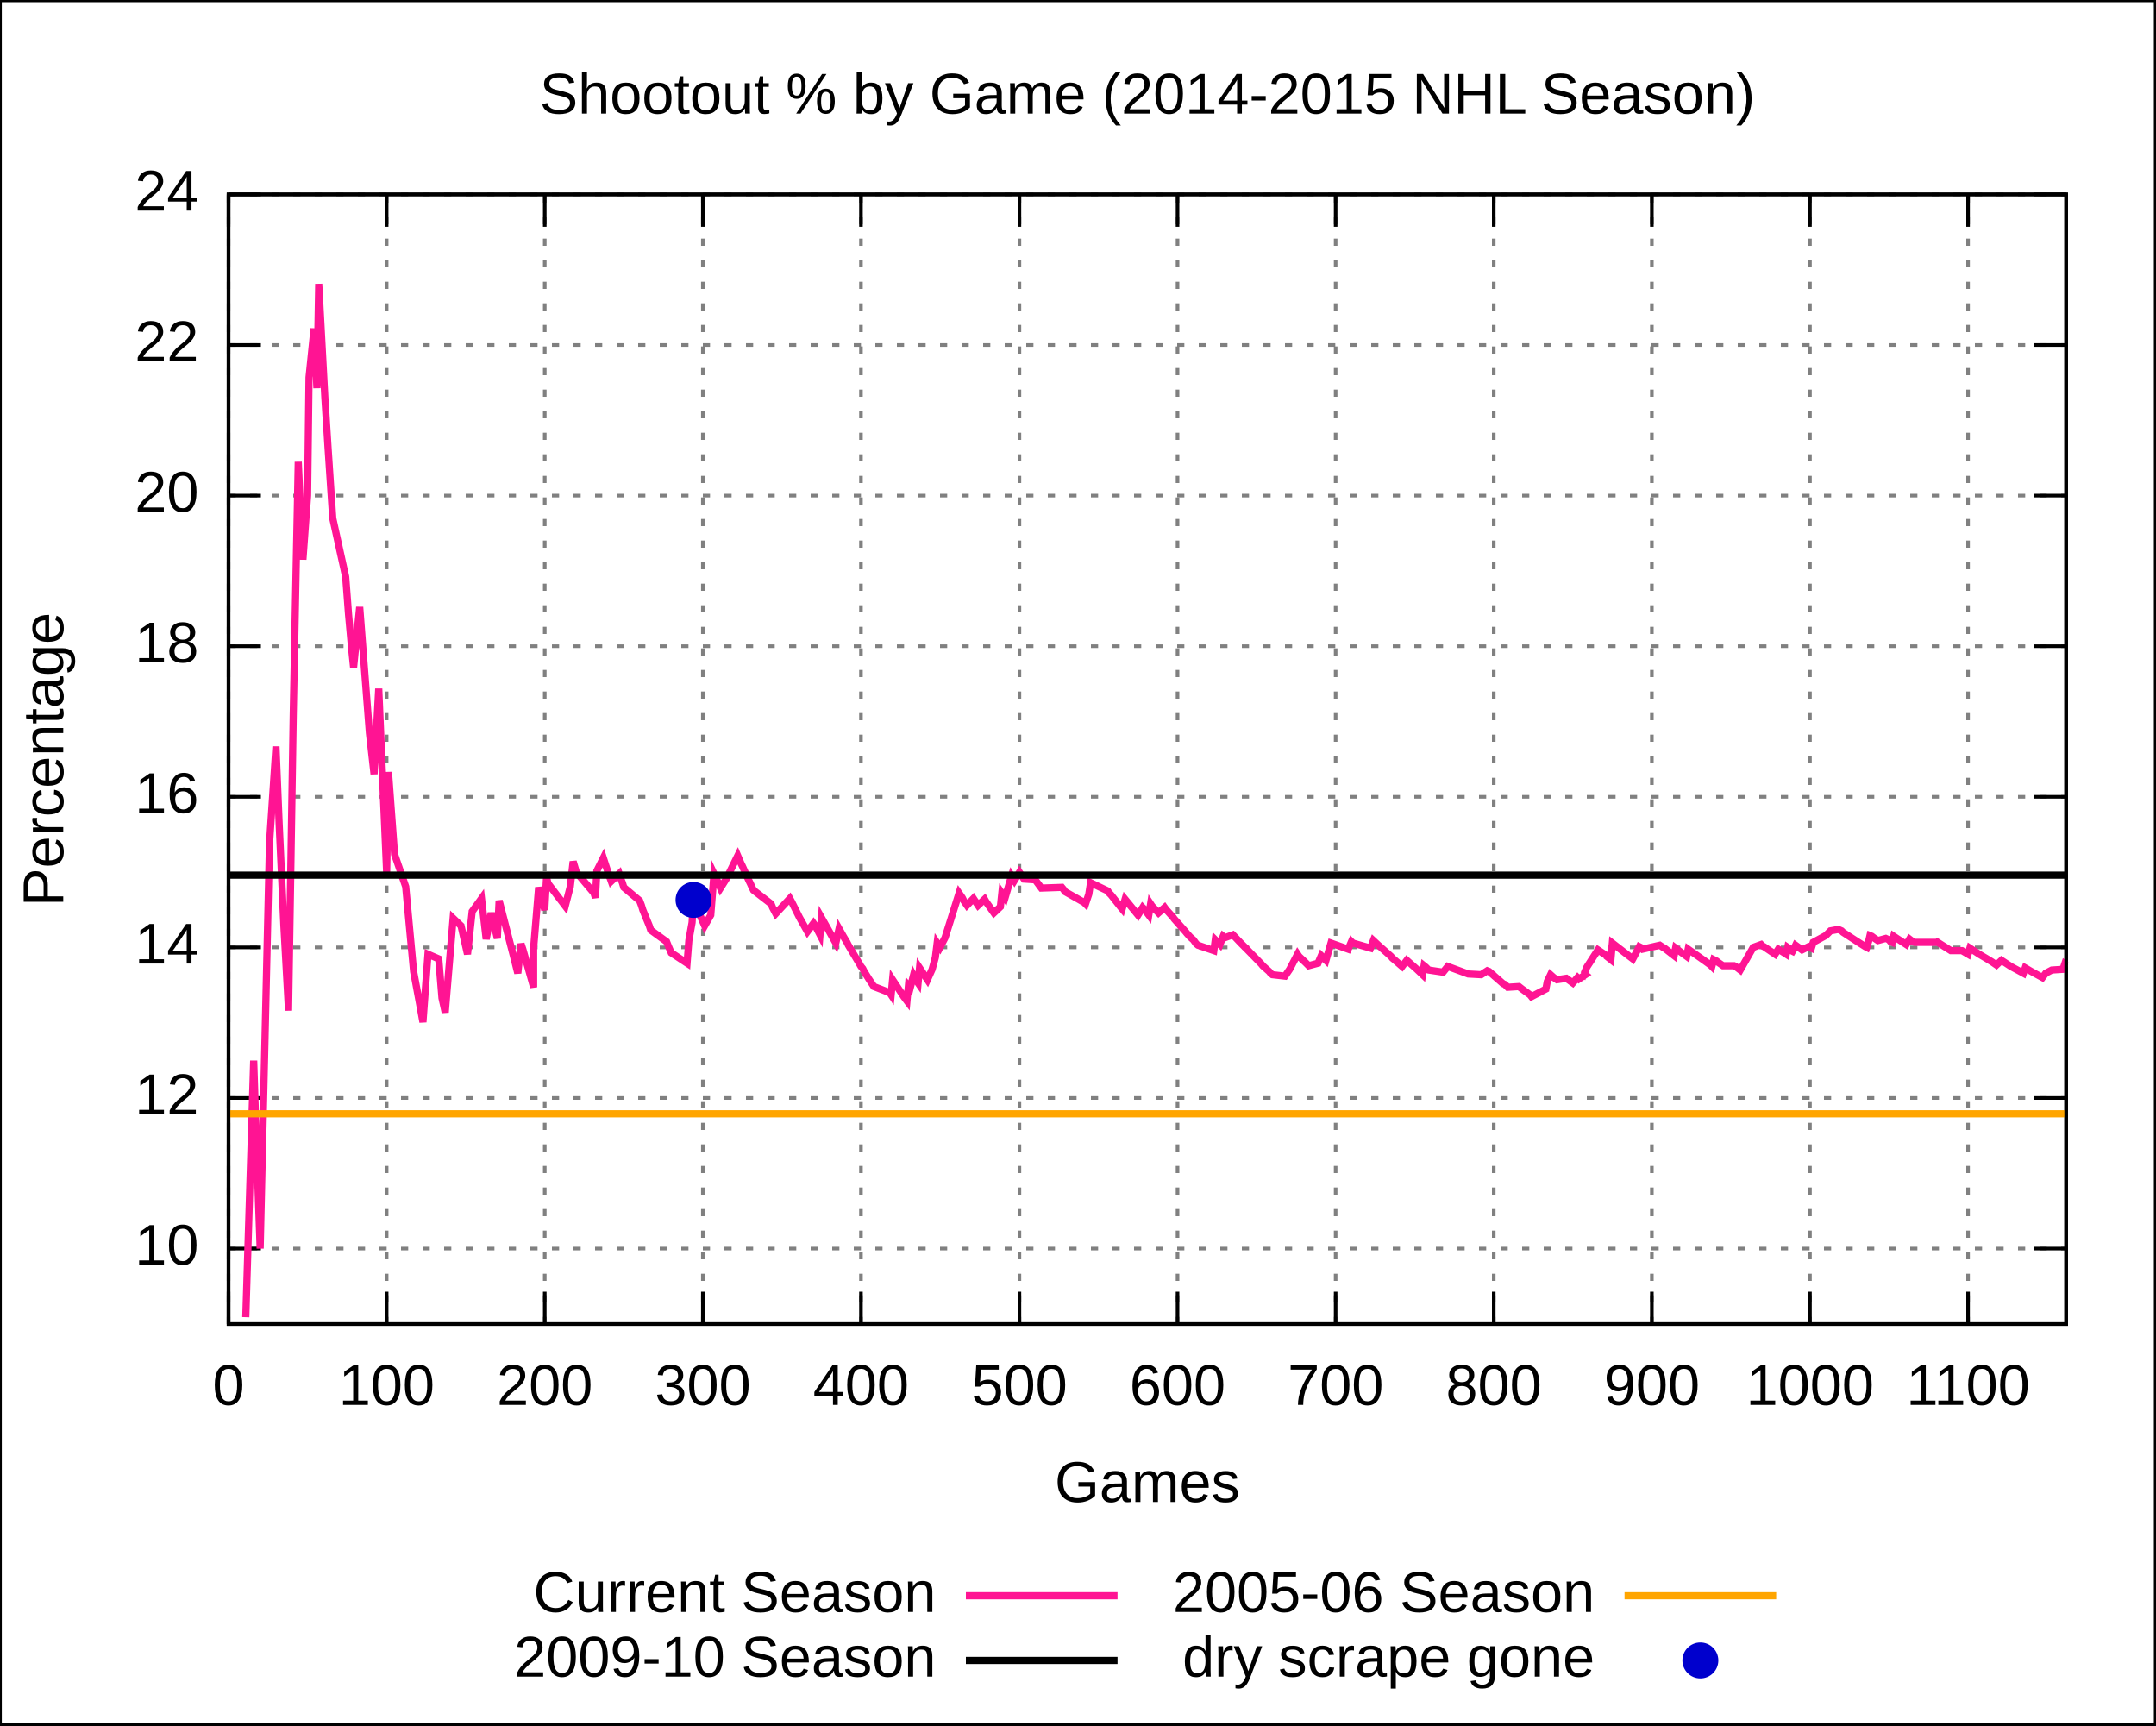
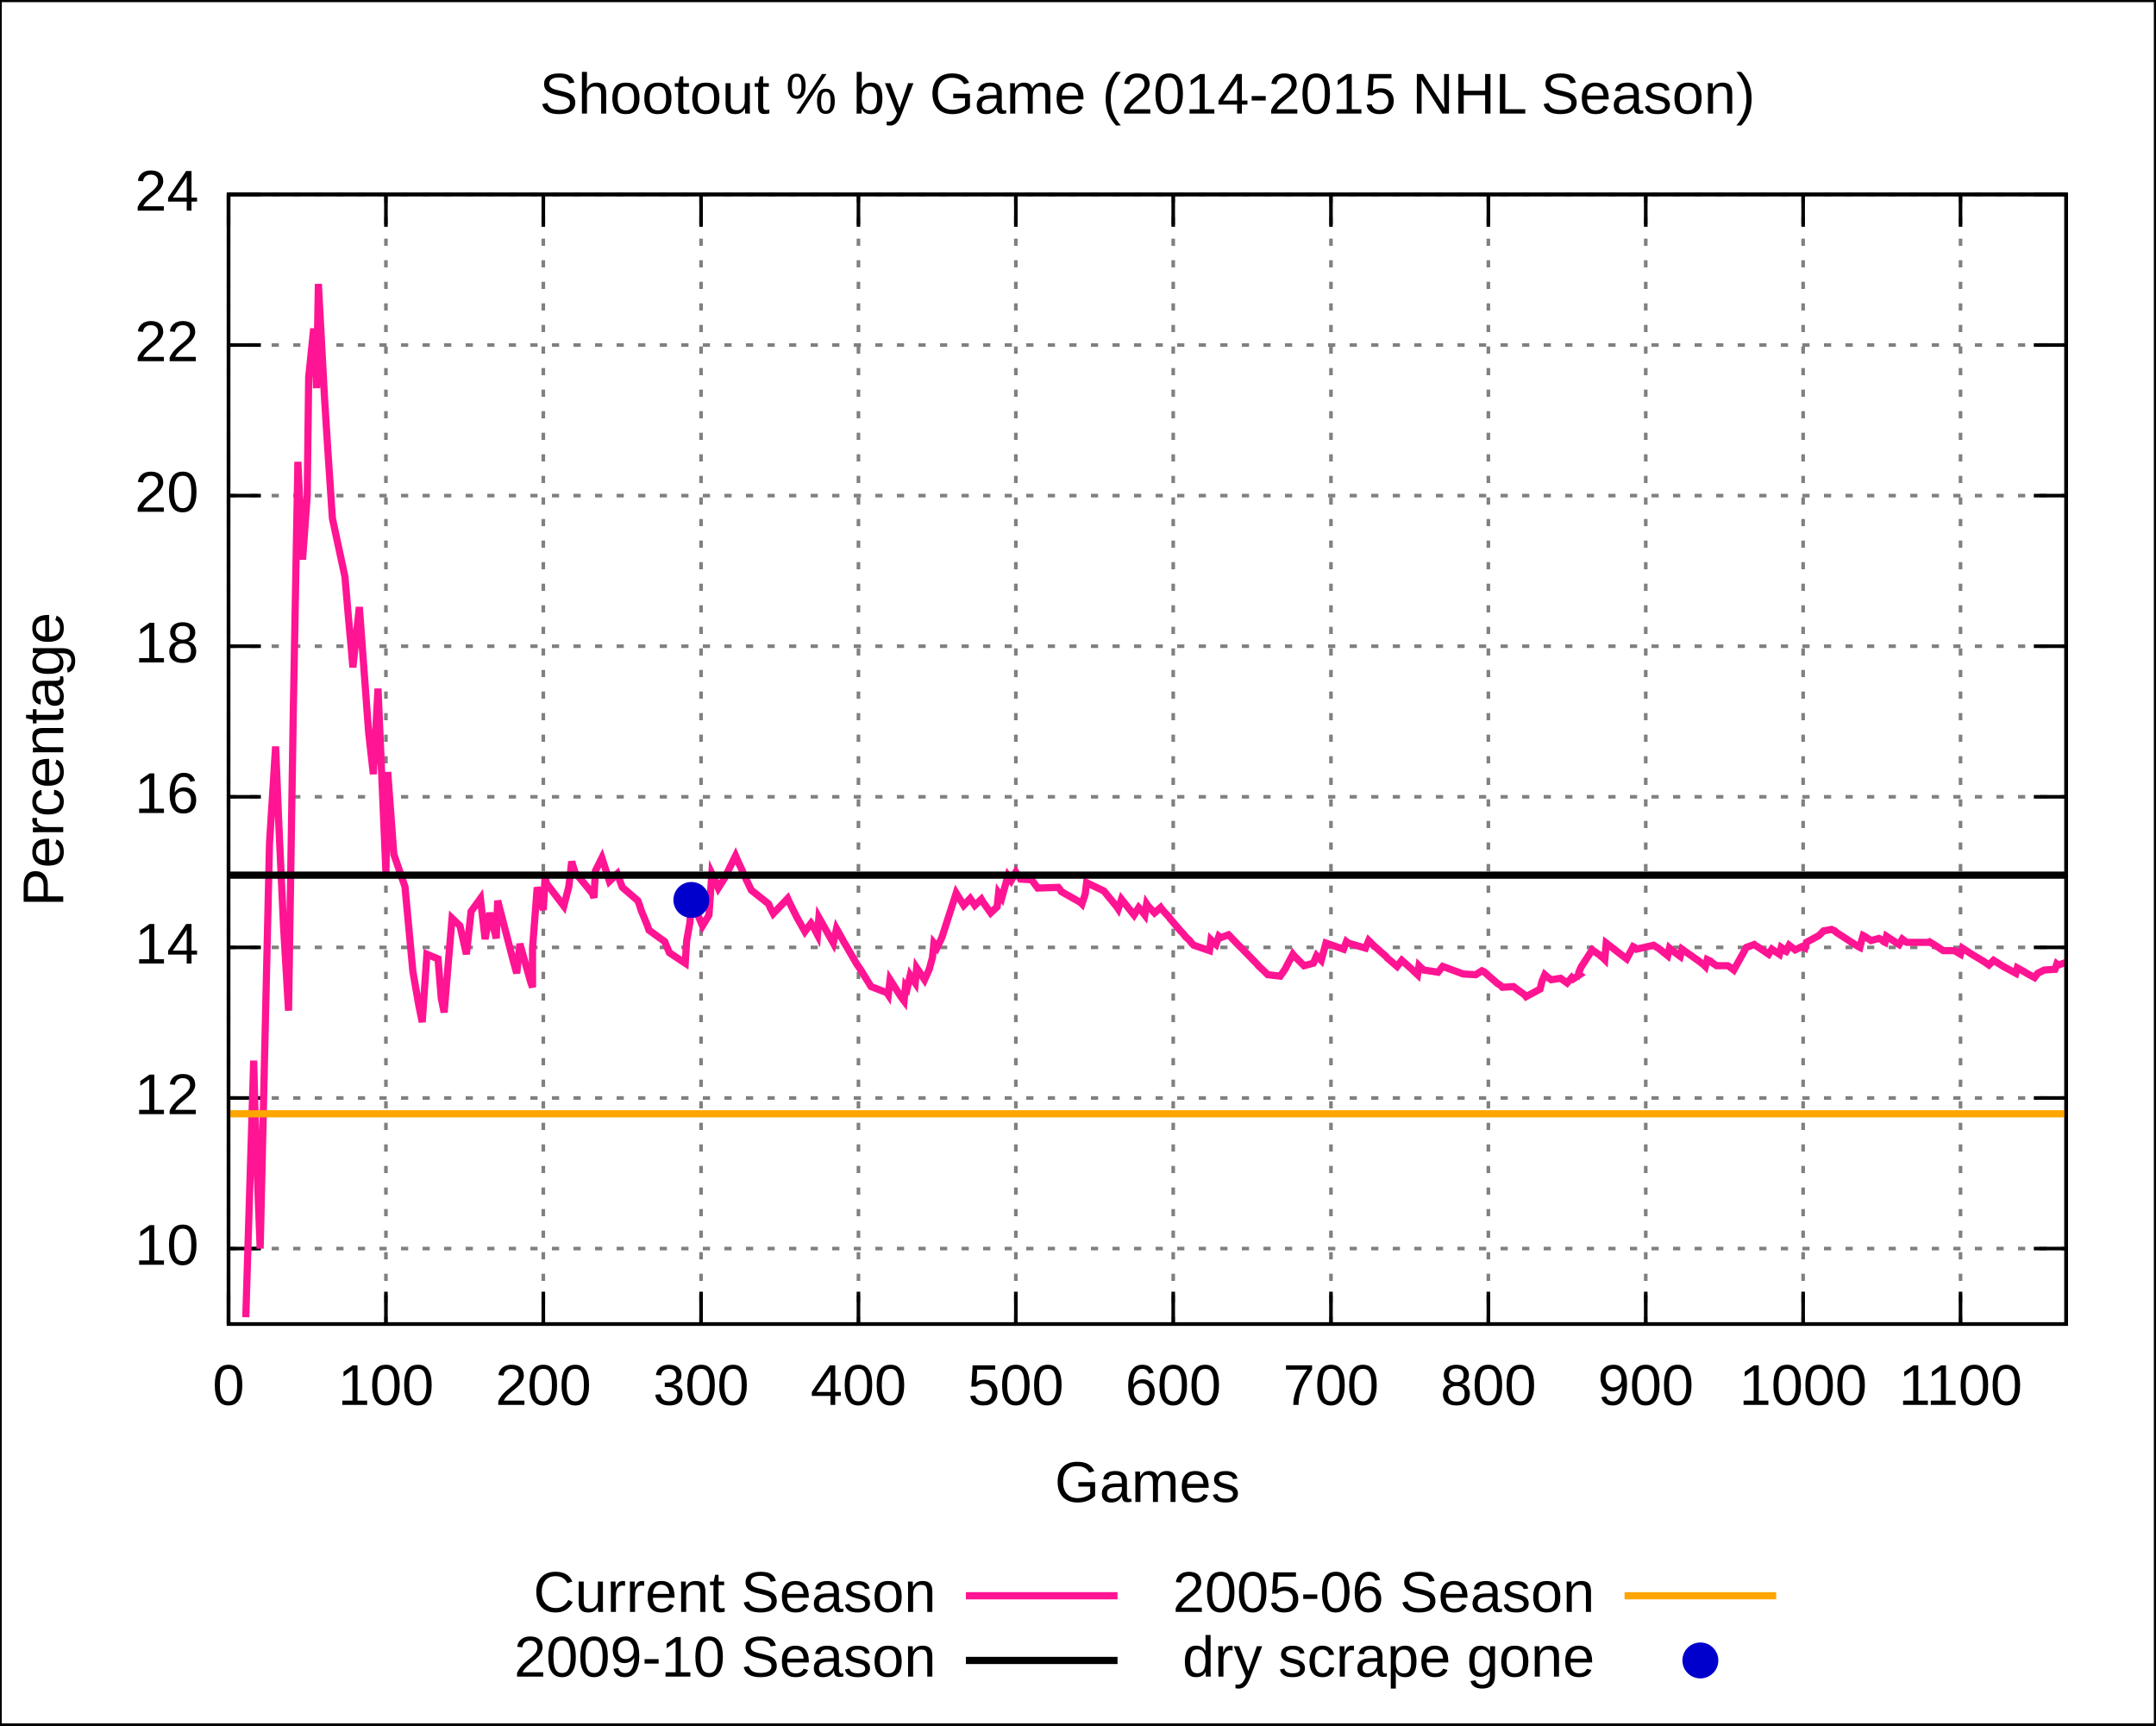
<svg xmlns="http://www.w3.org/2000/svg" xmlns:xlink="http://www.w3.org/1999/xlink" width="600" height="480" viewBox="0 0 600 480">
  <g id="gnuplot_canvas">
    <rect x="0" y="0" width="600" height="480" fill="none" />
    <defs>
      <circle id="gpDot" r="0.5" stroke-width="0.5" />
      <path id="gpPt0" stroke-width="0.222" stroke="currentColor" d="M-1,0 h2 M0,-1 v2" />
      <path id="gpPt1" stroke-width="0.222" stroke="currentColor" d="M-1,-1 L1,1 M1,-1 L-1,1" />
      <path id="gpPt2" stroke-width="0.222" stroke="currentColor" d="M-1,0 L1,0 M0,-1 L0,1 M-1,-1 L1,1 M-1,1 L1,-1" />
      <rect id="gpPt3" stroke-width="0.222" stroke="currentColor" x="-1" y="-1" width="2" height="2" />
      <rect id="gpPt4" stroke-width="0.222" stroke="currentColor" fill="currentColor" x="-1" y="-1" width="2" height="2" />
      <circle id="gpPt5" stroke-width="0.222" stroke="currentColor" cx="0" cy="0" r="1" />
      <use xlink:href="#gpPt5" id="gpPt6" fill="currentColor" stroke="none" />
      <path id="gpPt7" stroke-width="0.222" stroke="currentColor" d="M0,-1.33 L-1.33,0.67 L1.33,0.67 z" />
      <use xlink:href="#gpPt7" id="gpPt8" fill="currentColor" stroke="none" />
      <use xlink:href="#gpPt7" id="gpPt9" stroke="currentColor" transform="rotate(180)" />
      <use xlink:href="#gpPt9" id="gpPt10" fill="currentColor" stroke="none" />
      <use xlink:href="#gpPt3" id="gpPt11" stroke="currentColor" transform="rotate(45)" />
      <use xlink:href="#gpPt11" id="gpPt12" fill="currentColor" stroke="none" />
    </defs>
    <g style="fill:none; color:white; stroke:currentColor; stroke-width:1.00; stroke-linecap:butt; stroke-linejoin:miter">
</g>
    <g style="fill:none; color:black; stroke:currentColor; stroke-width:1.00; stroke-linecap:butt; stroke-linejoin:miter">
      <g style="stroke:none; shape-rendering:crispEdges">
        <polygon fill="rgb(255, 255, 255)" points="0.0,480.0 599.9,480.0 599.9,0.1 0.0,0.1 " />
      </g>
      <path stroke="black" d="M0.0,480.0 L0.0,0.1 L599.9,0.1 L599.9,480.0 L0.0,480.0  " />
    </g>
    <g style="fill:none; color:gray; stroke:currentColor; stroke-width:1.00; stroke-linecap:butt; stroke-linejoin:miter">
      <path stroke="gray" stroke-dasharray=" 2,4" class="gridline" d="M63.6,347.4 L575.0,347.4  " />
    </g>
    <g style="fill:none; color:black; stroke:currentColor; stroke-width:1.00; stroke-linecap:butt; stroke-linejoin:miter">
      <path stroke="black" d="M63.6,347.4 L72.6,347.4 M575.0,347.4 L566.0,347.4  " />
      <g transform="translate(55.3,351.9)" style="stroke:none; fill:black; font-family:Arial; font-size:12.00pt; text-anchor:end">
        <text> 10</text>
      </g>
    </g>
    <g style="fill:none; color:gray; stroke:currentColor; stroke-width:1.00; stroke-linecap:butt; stroke-linejoin:miter">
      <path stroke="gray" stroke-dasharray=" 2,4" class="gridline" d="M63.6,305.5 L575.0,305.5  " />
    </g>
    <g style="fill:none; color:black; stroke:currentColor; stroke-width:1.00; stroke-linecap:butt; stroke-linejoin:miter">
      <path stroke="black" d="M63.6,305.5 L72.6,305.5 M575.0,305.5 L566.0,305.5  " />
      <g transform="translate(55.3,310.0)" style="stroke:none; fill:black; font-family:Arial; font-size:12.00pt; text-anchor:end">
        <text> 12</text>
      </g>
    </g>
    <g style="fill:none; color:gray; stroke:currentColor; stroke-width:1.00; stroke-linecap:butt; stroke-linejoin:miter">
      <path stroke="gray" stroke-dasharray=" 2,4" class="gridline" d="M63.6,263.6 L575.0,263.6  " />
    </g>
    <g style="fill:none; color:black; stroke:currentColor; stroke-width:1.00; stroke-linecap:butt; stroke-linejoin:miter">
      <path stroke="black" d="M63.6,263.6 L72.6,263.6 M575.0,263.6 L566.0,263.6  " />
      <g transform="translate(55.3,268.1)" style="stroke:none; fill:black; font-family:Arial; font-size:12.00pt; text-anchor:end">
        <text> 14</text>
      </g>
    </g>
    <g style="fill:none; color:gray; stroke:currentColor; stroke-width:1.00; stroke-linecap:butt; stroke-linejoin:miter">
      <path stroke="gray" stroke-dasharray=" 2,4" class="gridline" d="M63.6,221.7 L575.0,221.7  " />
    </g>
    <g style="fill:none; color:black; stroke:currentColor; stroke-width:1.00; stroke-linecap:butt; stroke-linejoin:miter">
      <path stroke="black" d="M63.6,221.7 L72.6,221.7 M575.0,221.7 L566.0,221.7  " />
      <g transform="translate(55.3,226.2)" style="stroke:none; fill:black; font-family:Arial; font-size:12.00pt; text-anchor:end">
        <text> 16</text>
      </g>
    </g>
    <g style="fill:none; color:gray; stroke:currentColor; stroke-width:1.00; stroke-linecap:butt; stroke-linejoin:miter">
      <path stroke="gray" stroke-dasharray=" 2,4" class="gridline" d="M63.6,179.8 L575.0,179.8  " />
    </g>
    <g style="fill:none; color:black; stroke:currentColor; stroke-width:1.00; stroke-linecap:butt; stroke-linejoin:miter">
      <path stroke="black" d="M63.6,179.8 L72.6,179.8 M575.0,179.8 L566.0,179.8  " />
      <g transform="translate(55.3,184.3)" style="stroke:none; fill:black; font-family:Arial; font-size:12.00pt; text-anchor:end">
        <text> 18</text>
      </g>
    </g>
    <g style="fill:none; color:gray; stroke:currentColor; stroke-width:1.00; stroke-linecap:butt; stroke-linejoin:miter">
      <path stroke="gray" stroke-dasharray=" 2,4" class="gridline" d="M63.6,137.9 L575.0,137.9  " />
    </g>
    <g style="fill:none; color:black; stroke:currentColor; stroke-width:1.00; stroke-linecap:butt; stroke-linejoin:miter">
      <path stroke="black" d="M63.6,137.9 L72.6,137.9 M575.0,137.9 L566.0,137.9  " />
      <g transform="translate(55.3,142.4)" style="stroke:none; fill:black; font-family:Arial; font-size:12.00pt; text-anchor:end">
        <text> 20</text>
      </g>
    </g>
    <g style="fill:none; color:gray; stroke:currentColor; stroke-width:1.00; stroke-linecap:butt; stroke-linejoin:miter">
      <path stroke="gray" stroke-dasharray=" 2,4" class="gridline" d="M63.6,96.0 L575.0,96.0  " />
    </g>
    <g style="fill:none; color:black; stroke:currentColor; stroke-width:1.00; stroke-linecap:butt; stroke-linejoin:miter">
      <path stroke="black" d="M63.6,96.0 L72.6,96.0 M575.0,96.0 L566.0,96.0  " />
      <g transform="translate(55.3,100.5)" style="stroke:none; fill:black; font-family:Arial; font-size:12.00pt; text-anchor:end">
        <text> 22</text>
      </g>
    </g>
    <g style="fill:none; color:gray; stroke:currentColor; stroke-width:1.00; stroke-linecap:butt; stroke-linejoin:miter">
      <path stroke="gray" stroke-dasharray=" 2,4" class="gridline" d="M63.6,54.1 L575.0,54.1  " />
    </g>
    <g style="fill:none; color:black; stroke:currentColor; stroke-width:1.00; stroke-linecap:butt; stroke-linejoin:miter">
      <path stroke="black" d="M63.6,54.1 L72.6,54.1 M575.0,54.1 L566.0,54.1  " />
      <g transform="translate(55.3,58.6)" style="stroke:none; fill:black; font-family:Arial; font-size:12.00pt; text-anchor:end">
        <text> 24</text>
      </g>
    </g>
    <g style="fill:none; color:gray; stroke:currentColor; stroke-width:1.00; stroke-linecap:butt; stroke-linejoin:miter">
      <path stroke="gray" stroke-dasharray=" 2,4" class="gridline" d="M63.6,368.4 L63.6,54.1  " />
    </g>
    <g style="fill:none; color:black; stroke:currentColor; stroke-width:1.00; stroke-linecap:butt; stroke-linejoin:miter">
      <path stroke="black" d="M63.6,368.4 L63.6,359.4 M63.6,54.1 L63.6,63.1  " />
      <g transform="translate(63.6,390.9)" style="stroke:none; fill:black; font-family:Arial; font-size:12.00pt; text-anchor:middle">
        <text> 0</text>
      </g>
    </g>
    <g style="fill:none; color:gray; stroke:currentColor; stroke-width:1.00; stroke-linecap:butt; stroke-linejoin:miter">
-       <path stroke="gray" stroke-dasharray=" 2,4" class="gridline" d="M107.6,368.4 L107.6,54.1  " />
-     </g>
-     <g style="fill:none; color:black; stroke:currentColor; stroke-width:1.00; stroke-linecap:butt; stroke-linejoin:miter">
-       <path stroke="black" d="M107.6,368.4 L107.6,359.4 M107.6,54.1 L107.6,63.1  " />
-       <g transform="translate(107.6,390.9)" style="stroke:none; fill:black; font-family:Arial; font-size:12.00pt; text-anchor:middle">
+       <path stroke="gray" stroke-dasharray=" 2,4" class="gridline" d="M107.4,368.4 L107.4,54.1  " />
+     </g>
+     <g style="fill:none; color:black; stroke:currentColor; stroke-width:1.00; stroke-linecap:butt; stroke-linejoin:miter">
+       <path stroke="black" d="M107.4,368.4 L107.4,359.4 M107.4,54.1 L107.4,63.1  " />
+       <g transform="translate(107.4,390.9)" style="stroke:none; fill:black; font-family:Arial; font-size:12.00pt; text-anchor:middle">
        <text> 100</text>
      </g>
    </g>
    <g style="fill:none; color:gray; stroke:currentColor; stroke-width:1.00; stroke-linecap:butt; stroke-linejoin:miter">
-       <path stroke="gray" stroke-dasharray=" 2,4" class="gridline" d="M151.6,368.4 L151.6,54.1  " />
-     </g>
-     <g style="fill:none; color:black; stroke:currentColor; stroke-width:1.00; stroke-linecap:butt; stroke-linejoin:miter">
-       <path stroke="black" d="M151.6,368.4 L151.6,359.4 M151.6,54.1 L151.6,63.1  " />
-       <g transform="translate(151.6,390.9)" style="stroke:none; fill:black; font-family:Arial; font-size:12.00pt; text-anchor:middle">
+       <path stroke="gray" stroke-dasharray=" 2,4" class="gridline" d="M151.2,368.4 L151.2,54.1  " />
+     </g>
+     <g style="fill:none; color:black; stroke:currentColor; stroke-width:1.00; stroke-linecap:butt; stroke-linejoin:miter">
+       <path stroke="black" d="M151.2,368.4 L151.2,359.4 M151.2,54.1 L151.2,63.1  " />
+       <g transform="translate(151.2,390.9)" style="stroke:none; fill:black; font-family:Arial; font-size:12.00pt; text-anchor:middle">
        <text> 200</text>
      </g>
    </g>
    <g style="fill:none; color:gray; stroke:currentColor; stroke-width:1.00; stroke-linecap:butt; stroke-linejoin:miter">
-       <path stroke="gray" stroke-dasharray=" 2,4" class="gridline" d="M195.6,368.4 L195.6,54.1  " />
-     </g>
-     <g style="fill:none; color:black; stroke:currentColor; stroke-width:1.00; stroke-linecap:butt; stroke-linejoin:miter">
-       <path stroke="black" d="M195.6,368.4 L195.6,359.4 M195.6,54.1 L195.6,63.1  " />
-       <g transform="translate(195.6,390.9)" style="stroke:none; fill:black; font-family:Arial; font-size:12.00pt; text-anchor:middle">
+       <path stroke="gray" stroke-dasharray=" 2,4" class="gridline" d="M195.1,368.4 L195.1,54.1  " />
+     </g>
+     <g style="fill:none; color:black; stroke:currentColor; stroke-width:1.00; stroke-linecap:butt; stroke-linejoin:miter">
+       <path stroke="black" d="M195.1,368.4 L195.1,359.4 M195.1,54.1 L195.1,63.1  " />
+       <g transform="translate(195.1,390.9)" style="stroke:none; fill:black; font-family:Arial; font-size:12.00pt; text-anchor:middle">
        <text> 300</text>
      </g>
    </g>
    <g style="fill:none; color:gray; stroke:currentColor; stroke-width:1.00; stroke-linecap:butt; stroke-linejoin:miter">
-       <path stroke="gray" stroke-dasharray=" 2,4" class="gridline" d="M239.6,368.4 L239.6,54.1  " />
-     </g>
-     <g style="fill:none; color:black; stroke:currentColor; stroke-width:1.00; stroke-linecap:butt; stroke-linejoin:miter">
-       <path stroke="black" d="M239.6,368.4 L239.6,359.4 M239.6,54.1 L239.6,63.1  " />
-       <g transform="translate(239.6,390.9)" style="stroke:none; fill:black; font-family:Arial; font-size:12.00pt; text-anchor:middle">
+       <path stroke="gray" stroke-dasharray=" 2,4" class="gridline" d="M238.9,368.4 L238.9,54.1  " />
+     </g>
+     <g style="fill:none; color:black; stroke:currentColor; stroke-width:1.00; stroke-linecap:butt; stroke-linejoin:miter">
+       <path stroke="black" d="M238.9,368.4 L238.9,359.4 M238.9,54.1 L238.9,63.1  " />
+       <g transform="translate(238.9,390.9)" style="stroke:none; fill:black; font-family:Arial; font-size:12.00pt; text-anchor:middle">
        <text> 400</text>
      </g>
    </g>
    <g style="fill:none; color:gray; stroke:currentColor; stroke-width:1.00; stroke-linecap:butt; stroke-linejoin:miter">
-       <path stroke="gray" stroke-dasharray=" 2,4" class="gridline" d="M283.7,368.4 L283.7,54.1  " />
-     </g>
-     <g style="fill:none; color:black; stroke:currentColor; stroke-width:1.00; stroke-linecap:butt; stroke-linejoin:miter">
-       <path stroke="black" d="M283.7,368.4 L283.7,359.4 M283.7,54.1 L283.7,63.1  " />
-       <g transform="translate(283.7,390.9)" style="stroke:none; fill:black; font-family:Arial; font-size:12.00pt; text-anchor:middle">
+       <path stroke="gray" stroke-dasharray=" 2,4" class="gridline" d="M282.7,368.4 L282.7,54.1  " />
+     </g>
+     <g style="fill:none; color:black; stroke:currentColor; stroke-width:1.00; stroke-linecap:butt; stroke-linejoin:miter">
+       <path stroke="black" d="M282.7,368.4 L282.7,359.4 M282.7,54.1 L282.7,63.1  " />
+       <g transform="translate(282.7,390.9)" style="stroke:none; fill:black; font-family:Arial; font-size:12.00pt; text-anchor:middle">
        <text> 500</text>
      </g>
    </g>
    <g style="fill:none; color:gray; stroke:currentColor; stroke-width:1.00; stroke-linecap:butt; stroke-linejoin:miter">
-       <path stroke="gray" stroke-dasharray=" 2,4" class="gridline" d="M327.7,368.4 L327.7,54.1  " />
-     </g>
-     <g style="fill:none; color:black; stroke:currentColor; stroke-width:1.00; stroke-linecap:butt; stroke-linejoin:miter">
-       <path stroke="black" d="M327.7,368.4 L327.7,359.4 M327.7,54.1 L327.7,63.1  " />
-       <g transform="translate(327.7,390.9)" style="stroke:none; fill:black; font-family:Arial; font-size:12.00pt; text-anchor:middle">
+       <path stroke="gray" stroke-dasharray=" 2,4" class="gridline" d="M326.5,368.4 L326.5,54.1  " />
+     </g>
+     <g style="fill:none; color:black; stroke:currentColor; stroke-width:1.00; stroke-linecap:butt; stroke-linejoin:miter">
+       <path stroke="black" d="M326.5,368.4 L326.5,359.4 M326.5,54.1 L326.5,63.1  " />
+       <g transform="translate(326.5,390.9)" style="stroke:none; fill:black; font-family:Arial; font-size:12.00pt; text-anchor:middle">
        <text> 600</text>
      </g>
    </g>
    <g style="fill:none; color:gray; stroke:currentColor; stroke-width:1.00; stroke-linecap:butt; stroke-linejoin:miter">
-       <path stroke="gray" stroke-dasharray=" 2,4" class="gridline" d="M371.7,368.4 L371.7,54.1  " />
-     </g>
-     <g style="fill:none; color:black; stroke:currentColor; stroke-width:1.00; stroke-linecap:butt; stroke-linejoin:miter">
-       <path stroke="black" d="M371.7,368.4 L371.7,359.4 M371.7,54.1 L371.7,63.1  " />
-       <g transform="translate(371.7,390.9)" style="stroke:none; fill:black; font-family:Arial; font-size:12.00pt; text-anchor:middle">
+       <path stroke="gray" stroke-dasharray=" 2,4" class="gridline" d="M370.4,368.4 L370.4,54.1  " />
+     </g>
+     <g style="fill:none; color:black; stroke:currentColor; stroke-width:1.00; stroke-linecap:butt; stroke-linejoin:miter">
+       <path stroke="black" d="M370.4,368.4 L370.4,359.4 M370.4,54.1 L370.4,63.1  " />
+       <g transform="translate(370.4,390.9)" style="stroke:none; fill:black; font-family:Arial; font-size:12.00pt; text-anchor:middle">
        <text> 700</text>
      </g>
    </g>
    <g style="fill:none; color:gray; stroke:currentColor; stroke-width:1.00; stroke-linecap:butt; stroke-linejoin:miter">
-       <path stroke="gray" stroke-dasharray=" 2,4" class="gridline" d="M415.7,368.4 L415.7,54.1  " />
-     </g>
-     <g style="fill:none; color:black; stroke:currentColor; stroke-width:1.00; stroke-linecap:butt; stroke-linejoin:miter">
-       <path stroke="black" d="M415.7,368.4 L415.7,359.4 M415.7,54.1 L415.7,63.1  " />
-       <g transform="translate(415.7,390.9)" style="stroke:none; fill:black; font-family:Arial; font-size:12.00pt; text-anchor:middle">
+       <path stroke="gray" stroke-dasharray=" 2,4" class="gridline" d="M414.2,368.4 L414.2,54.1  " />
+     </g>
+     <g style="fill:none; color:black; stroke:currentColor; stroke-width:1.00; stroke-linecap:butt; stroke-linejoin:miter">
+       <path stroke="black" d="M414.2,368.4 L414.2,359.4 M414.2,54.1 L414.2,63.1  " />
+       <g transform="translate(414.2,390.9)" style="stroke:none; fill:black; font-family:Arial; font-size:12.00pt; text-anchor:middle">
        <text> 800</text>
      </g>
    </g>
    <g style="fill:none; color:gray; stroke:currentColor; stroke-width:1.00; stroke-linecap:butt; stroke-linejoin:miter">
-       <path stroke="gray" stroke-dasharray=" 2,4" class="gridline" d="M459.7,368.4 L459.7,54.1  " />
-     </g>
-     <g style="fill:none; color:black; stroke:currentColor; stroke-width:1.00; stroke-linecap:butt; stroke-linejoin:miter">
-       <path stroke="black" d="M459.7,368.4 L459.7,359.4 M459.7,54.1 L459.7,63.1  " />
-       <g transform="translate(459.7,390.9)" style="stroke:none; fill:black; font-family:Arial; font-size:12.00pt; text-anchor:middle">
+       <path stroke="gray" stroke-dasharray=" 2,4" class="gridline" d="M458.0,368.4 L458.0,54.1  " />
+     </g>
+     <g style="fill:none; color:black; stroke:currentColor; stroke-width:1.00; stroke-linecap:butt; stroke-linejoin:miter">
+       <path stroke="black" d="M458.0,368.4 L458.0,359.4 M458.0,54.1 L458.0,63.1  " />
+       <g transform="translate(458.0,390.9)" style="stroke:none; fill:black; font-family:Arial; font-size:12.00pt; text-anchor:middle">
        <text> 900</text>
      </g>
    </g>
    <g style="fill:none; color:gray; stroke:currentColor; stroke-width:1.00; stroke-linecap:butt; stroke-linejoin:miter">
-       <path stroke="gray" stroke-dasharray=" 2,4" class="gridline" d="M503.7,368.4 L503.7,54.1  " />
-     </g>
-     <g style="fill:none; color:black; stroke:currentColor; stroke-width:1.00; stroke-linecap:butt; stroke-linejoin:miter">
-       <path stroke="black" d="M503.7,368.4 L503.7,359.4 M503.7,54.1 L503.7,63.1  " />
-       <g transform="translate(503.7,390.9)" style="stroke:none; fill:black; font-family:Arial; font-size:12.00pt; text-anchor:middle">
+       <path stroke="gray" stroke-dasharray=" 2,4" class="gridline" d="M501.8,368.4 L501.8,54.1  " />
+     </g>
+     <g style="fill:none; color:black; stroke:currentColor; stroke-width:1.00; stroke-linecap:butt; stroke-linejoin:miter">
+       <path stroke="black" d="M501.8,368.4 L501.8,359.4 M501.8,54.1 L501.8,63.1  " />
+       <g transform="translate(501.8,390.9)" style="stroke:none; fill:black; font-family:Arial; font-size:12.00pt; text-anchor:middle">
        <text> 1000</text>
      </g>
    </g>
    <g style="fill:none; color:gray; stroke:currentColor; stroke-width:1.00; stroke-linecap:butt; stroke-linejoin:miter">
-       <path stroke="gray" stroke-dasharray=" 2,4" class="gridline" d="M547.7,368.4 L547.7,54.1  " />
-     </g>
-     <g style="fill:none; color:black; stroke:currentColor; stroke-width:1.00; stroke-linecap:butt; stroke-linejoin:miter">
-       <path stroke="black" d="M547.7,368.4 L547.7,359.4 M547.7,54.1 L547.7,63.1  " />
-       <g transform="translate(547.7,390.9)" style="stroke:none; fill:black; font-family:Arial; font-size:12.00pt; text-anchor:middle">
+       <path stroke="gray" stroke-dasharray=" 2,4" class="gridline" d="M545.6,368.4 L545.6,54.1  " />
+     </g>
+     <g style="fill:none; color:black; stroke:currentColor; stroke-width:1.00; stroke-linecap:butt; stroke-linejoin:miter">
+       <path stroke="black" d="M545.6,368.4 L545.6,359.4 M545.6,54.1 L545.6,63.1  " />
+       <g transform="translate(545.6,390.9)" style="stroke:none; fill:black; font-family:Arial; font-size:12.00pt; text-anchor:middle">
        <text> 1100</text>
      </g>
      <path stroke="black" d="M63.6,54.1 L63.6,368.4 L575.0,368.4 L575.0,54.1 L63.6,54.1 Z  " />
      <g transform="translate(17.6,211.3) rotate(270)" style="stroke:none; fill:black; font-family:Arial; font-size:12.00pt; text-anchor:middle">
        <text>Percentage</text>
      </g>
      <g transform="translate(319.3,417.9)" style="stroke:none; fill:black; font-family:Arial; font-size:12.00pt; text-anchor:middle">
        <text>Games</text>
      </g>
      <g transform="translate(319.3,31.6)" style="stroke:none; fill:black; font-family:Arial; font-size:12.00pt; text-anchor:middle">
        <text>Shootout % by Game (2014-2015 NHL Season)</text>
      </g>
    </g>
    <g id="gnuplot_plot_1">
      <g style="fill:none; color:white; stroke:black; stroke-width:2.00; stroke-linecap:butt; stroke-linejoin:miter">
</g>
      <g style="fill:none; color:red; stroke:currentColor; stroke-width:2.00; stroke-linecap:butt; stroke-linejoin:miter">
        <g transform="translate(260.5,448.5)" style="stroke:none; fill:black; font-family:Arial; font-size:12.00pt; text-anchor:end">
          <text>Current Season</text>
        </g>
-         <path stroke="rgb(255,  20, 147)" d="M268.8,444.0 L311.0,444.0 M68.4,366.5 L70.6,295.1 L71.1,310.6 L72.4,347.4 L75.0,234.7 L76.8,207.7    L77.7,229.5 L79.0,257.6 L80.3,281.2 L81.6,199.3 L83.0,128.5 L84.3,155.7 L85.6,137.9 L86.0,105.0    L87.4,91.4 L88.2,108.0 L88.7,79.0 L90.4,110.5 L91.3,124.7 L92.6,144.2 L96.2,160.5 L97.0,171.0    L97.9,180.9 L98.4,185.7 L100.1,168.9 L102.8,203.9 L104.1,215.4 L105.4,191.6 L107.6,242.7 L108.1,214.8    L109.8,237.7 L112.9,246.7 L115.1,270.3 L116.9,280.0 L117.7,284.4 L119.1,265.5 L122.1,266.8 L123.0,277.7    L123.9,281.7 L126.1,255.5 L128.3,257.6 L130.1,265.5 L131.4,253.6 L134.0,250.0 L135.3,261.3 L136.7,254.0    L137.5,257.6 L138.0,259.4 L138.4,261.1 L138.9,250.6 L143.3,267.6 L144.1,270.8 L145.0,262.6 L145.5,264.1    L148.1,273.3 L148.5,274.7 L148.5,263.8 L149.9,246.9 L150.7,250.0 L151.6,253.2 L152.1,244.1 L152.5,245.8    L157.3,252.1 L158.7,246.7 L159.5,239.7 L160.4,242.7 L165.3,248.5 L165.7,249.8 L166.1,242.3 L167.9,238.7    L169.2,242.7 L170.1,245.2 L172.3,243.1 L172.7,244.4 L173.2,245.6 L173.6,246.9 L178.0,250.6 L178.5,251.9    L178.9,253.2 L180.7,257.6 L181.1,258.8 L185.5,262.0 L185.9,263.0 L186.8,265.1 L191.2,268.0 L191.7,261.7    L192.6,256.7 L193.0,250.4 L193.4,251.5 L196.1,257.6 L197.8,254.6 L198.7,243.1 L199.6,245.0 L200.5,247.1    L202.2,244.4 L205.3,238.1 L206.2,240.2 L206.6,241.0 L208.4,245.0 L208.8,245.8 L209.3,246.9 L209.7,247.7    L214.6,251.5 L215.0,252.5 L215.9,254.2 L219.8,250.0 L220.3,250.9 L222.5,255.3 L224.7,259.2 L226.4,256.9    L226.9,257.6 L228.2,260.1 L228.6,255.3 L230.8,259.2 L232.6,262.4 L233.5,258.4 L234.8,260.7 L235.7,262.2    L236.1,263.0 L239.2,268.2 L239.6,268.9 L240.1,269.5 L240.5,270.3 L241.8,272.4 L243.2,274.5 L247.6,276.2    L248.0,276.8 L248.4,272.6 L251.5,277.3 L252.4,278.5 L252.8,274.3 L253.3,274.9 L254.2,271.4 L254.6,272.2    L255.5,273.5 L255.9,269.3 L258.1,272.6 L259.4,269.7 L260.3,266.4 L260.8,262.4 L261.2,263.0 L261.6,263.6    L263.0,260.9 L266.9,248.5 L267.8,249.8 L268.2,250.6 L269.1,251.9 L270.9,250.0 L271.3,250.6 L271.8,251.3    L272.2,251.9 L274.0,250.2 L274.4,250.9 L276.6,254.0 L278.4,252.3 L278.8,248.5 L279.7,249.8 L281.5,243.7    L282.3,245.0 L283.7,242.7 L284.1,243.3 L284.5,243.9 L285.0,244.6 L288.1,244.8 L289.8,247.1 L295.5,246.9    L296.0,247.5 L296.4,248.1 L301.7,251.1 L302.1,251.5 L303.0,248.8 L303.5,245.6 L308.3,247.9 L308.7,248.5    L309.2,249.0 L311.8,252.3 L312.3,252.9 L313.1,250.2 L316.7,254.6 L318.0,252.5 L318.4,252.9 L319.7,254.6    L320.2,251.5 L320.6,252.1 L322.4,254.0 L324.1,252.5 L324.6,253.2 L325.0,253.6 L325.9,254.6 L326.3,255.0    L326.8,255.7 L329.9,259.2 L330.3,259.7 L331.2,260.7 L332.1,261.5 L332.9,262.6 L333.4,263.0 L337.8,264.5    L338.2,261.5 L338.7,262.0 L339.1,262.4 L339.5,262.8 L340.4,260.5 L340.9,260.9 L343.1,260.1 L343.5,260.5    L345.3,262.4 L347.0,264.1 L351.0,268.2 L351.4,268.7 L353.2,270.3 L353.6,270.8 L354.1,271.2 L357.6,271.6    L358.9,269.7 L361.1,265.5 L361.5,266.1 L363.3,267.8 L364.2,268.7 L366.8,268.0 L367.7,265.9 L369.0,267.2    L370.4,262.4 L375.2,264.1 L376.1,262.0 L376.5,262.4 L381.4,263.8 L382.2,261.7 L383.6,263.0 L387.1,266.1    L387.5,266.6 L388.0,267.0 L390.2,268.9 L391.5,267.2 L394.1,269.5 L395.9,271.2 L396.3,268.7 L396.8,269.1    L397.2,269.5 L397.6,269.9 L401.6,270.5 L402.9,268.9 L408.6,271.0 L412.2,271.2 L413.9,270.1 L414.4,270.3    L418.3,273.7 L418.8,273.9 L419.2,274.3 L419.6,274.7 L422.7,274.5 L423.6,275.2 L425.8,276.8 L426.2,277.3    L430.2,275.2 L430.6,273.1 L431.5,271.2 L432.4,272.0 L433.3,272.6 L435.9,272.2 L437.7,273.5 L439.0,272.0    L439.4,272.4 L441.2,271.2 L440.3,270.5 L440.8,271.0 L441.6,269.1 L444.7,264.3 L447.4,266.1 L446.9,265.9    L447.8,266.6 L448.3,267.0 L448.7,262.4 L450.9,264.1 L452.7,265.5 L454.4,266.8 L456.2,263.4 L456.6,263.6    L457.1,264.1 L461.9,263.0 L462.8,263.6 L463.2,263.8 L465.9,265.9 L466.3,263.8 L467.2,264.5 L469.4,266.1    L469.8,264.1 L474.2,267.2 L476.0,268.5 L476.4,268.9 L476.9,267.0 L477.3,267.2 L477.7,267.4 L478.2,267.8    L479.5,268.7 L482.6,268.7 L483.0,268.9 L484.3,269.9 L487.9,263.6 L490.1,262.8 L490.5,263.2 L490.9,263.4    L494.0,265.5 L494.9,264.1 L497.1,265.5 L497.5,263.6 L499.7,265.1 L498.9,264.7 L499.7,263.0 L501.5,264.3    L503.3,263.4 L504.1,263.8 L504.6,262.2 L508.1,260.3 L509.4,259.0 L511.6,258.6 L512.5,259.0 L512.9,259.4    L516.9,262.0 L517.3,262.4 L516.9,262.0 L519.1,263.4 L519.5,263.6 L520.0,262.0 L520.4,260.3 L520.9,260.5    L521.7,261.1 L522.6,261.7 L524.8,261.1 L525.7,261.5 L526.1,262.0 L526.6,262.2 L527.0,260.5 L527.9,261.1    L530.5,262.8 L531.4,261.3 L532.3,262.0 L532.8,262.2 L538.9,262.2 L538.5,261.7 L540.2,262.8 L542.9,264.5    L546.0,264.5 L547.7,265.5 L548.2,263.8 L549.9,264.9 L550.8,265.5 L553.0,266.8 L554.3,267.6 L555.6,268.5    L557.0,267.2 L559.6,268.9 L563.1,270.8 L563.6,269.3 L565.3,270.3 L566.2,270.8 L568.4,272.0 L569.3,270.8    L571.0,269.9 L574.1,269.7 L574.6,268.2 L575.0,268.5  " />
+         <path stroke="rgb(255,  20, 147)" d="M268.8,444.0 L311.0,444.0 M68.4,366.5 L70.6,295.1 L71.0,310.6 L72.4,347.4 L75.0,234.7 L76.7,207.7    L77.6,229.5 L78.9,257.6 L80.3,281.2 L81.6,199.3 L82.9,128.5 L84.2,155.7 L85.5,137.9 L85.9,105.0    L87.3,91.4 L88.1,108.0 L88.6,79.0 L90.3,110.5 L91.2,124.7 L92.5,144.2 L96.0,160.5 L96.9,171.0    L97.8,180.9 L98.2,185.7 L100.0,168.9 L102.6,203.9 L103.9,215.4 L105.2,191.6 L107.4,242.7 L107.9,214.8    L109.6,237.7 L112.7,246.7 L114.9,270.3 L116.6,280.0 L117.5,284.4 L118.8,265.5 L121.9,266.8 L122.8,277.7    L123.6,281.7 L125.8,255.5 L128.0,257.6 L129.8,265.5 L131.1,253.6 L133.7,250.0 L135.0,261.3 L136.3,254.0    L137.2,257.6 L137.7,259.4 L138.1,261.1 L138.5,250.6 L142.9,267.6 L143.8,270.8 L144.7,262.6 L145.1,264.1    L147.7,273.3 L148.2,274.7 L148.2,263.8 L149.5,246.9 L150.4,250.0 L151.2,253.2 L151.7,244.1 L152.1,245.8    L156.9,252.1 L158.3,246.7 L159.1,239.7 L160.0,242.7 L164.8,248.5 L165.3,249.8 L165.7,242.3 L167.5,238.7    L168.8,242.7 L169.6,245.2 L171.8,243.1 L172.3,244.4 L172.7,245.6 L173.2,246.9 L177.5,250.6 L178.0,251.9    L178.4,253.2 L180.2,257.6 L180.6,258.8 L185.0,262.0 L185.4,263.0 L186.3,265.1 L190.7,268.0 L191.1,261.7    L192.0,256.7 L192.4,250.4 L192.9,251.5 L195.5,257.6 L197.3,254.6 L198.1,243.1 L199.0,245.0 L199.9,247.1    L201.6,244.4 L204.7,238.1 L205.6,240.2 L206.0,241.0 L207.8,245.0 L208.2,245.8 L208.7,246.9 L209.1,247.7    L213.9,251.5 L214.3,252.5 L215.2,254.2 L219.2,250.0 L219.6,250.9 L221.8,255.3 L224.0,259.2 L225.7,256.9    L226.2,257.6 L227.5,260.1 L227.9,255.3 L230.1,259.2 L231.9,262.4 L232.8,258.4 L234.1,260.7 L234.9,262.2    L235.4,263.0 L238.4,268.2 L238.9,268.9 L239.3,269.5 L239.8,270.3 L241.1,272.4 L242.4,274.5 L246.8,276.2    L247.2,276.8 L247.7,272.6 L250.7,277.3 L251.6,278.5 L252.0,274.3 L252.5,274.9 L253.3,271.4 L253.8,272.2    L254.7,273.5 L255.1,269.3 L257.3,272.6 L258.6,269.7 L259.5,266.4 L259.9,262.4 L260.4,263.0 L260.8,263.6    L262.1,260.9 L266.1,248.5 L266.9,249.8 L267.4,250.6 L268.2,251.9 L270.0,250.0 L270.4,250.6 L270.9,251.3    L271.3,251.9 L273.1,250.2 L273.5,250.9 L275.7,254.0 L277.5,252.3 L277.9,248.5 L278.8,249.8 L280.5,243.7    L281.4,245.0 L282.7,242.7 L283.1,243.3 L283.6,243.9 L284.0,244.6 L287.1,244.8 L288.8,247.1 L294.5,246.9    L295.0,247.5 L295.4,248.1 L300.7,251.1 L301.1,251.5 L302.0,248.8 L302.4,245.6 L307.2,247.9 L307.7,248.5    L308.1,249.0 L310.8,252.3 L311.2,252.9 L312.1,250.2 L315.6,254.6 L316.9,252.5 L317.3,252.9 L318.6,254.6    L319.1,251.5 L319.5,252.1 L321.3,254.0 L323.0,252.5 L323.5,253.2 L323.9,253.6 L324.8,254.6 L325.2,255.0    L325.7,255.7 L328.7,259.2 L329.2,259.7 L330.0,260.7 L330.9,261.5 L331.8,262.6 L332.2,263.0 L336.6,264.5    L337.0,261.5 L337.5,262.0 L337.9,262.4 L338.4,262.8 L339.2,260.5 L339.7,260.9 L341.9,260.1 L342.3,260.5    L344.1,262.4 L345.8,264.1 L349.8,268.2 L350.2,268.7 L351.9,270.3 L352.4,270.8 L352.8,271.2 L356.3,271.6    L357.6,269.7 L359.8,265.5 L360.3,266.1 L362.0,267.8 L362.9,268.7 L365.5,268.0 L366.4,265.9 L367.7,267.2    L369.0,262.4 L373.9,264.1 L374.7,262.0 L375.2,262.4 L380.0,263.8 L380.9,261.7 L382.2,263.0 L385.7,266.1    L386.1,266.6 L386.6,267.0 L388.8,268.9 L390.1,267.2 L392.7,269.5 L394.5,271.2 L394.9,268.7 L395.3,269.1    L395.8,269.5 L396.2,269.9 L400.2,270.5 L401.5,268.9 L407.2,271.0 L410.7,271.2 L412.4,270.1 L412.9,270.3    L416.8,273.7 L417.2,273.9 L417.7,274.3 L418.1,274.7 L421.2,274.5 L422.1,275.2 L424.3,276.8 L424.7,277.3    L428.6,275.2 L429.1,273.1 L429.9,271.2 L430.8,272.0 L431.7,272.6 L434.3,272.2 L436.1,273.5 L437.4,272.0    L437.8,272.4 L439.6,271.2 L438.7,270.5 L439.2,271.0 L440.0,269.1 L443.1,264.3 L445.7,266.1 L445.3,265.9    L446.2,266.6 L446.6,267.0 L447.0,262.4 L449.2,264.1 L451.0,265.5 L452.7,266.8 L454.5,263.4 L454.9,263.6    L455.4,264.1 L460.2,263.0 L461.1,263.6 L461.5,263.8 L464.1,265.9 L464.6,263.8 L465.4,264.5 L467.6,266.1    L468.1,264.1 L472.5,267.2 L474.2,268.5 L474.6,268.9 L475.1,267.0 L475.5,267.2 L476.0,267.4 L476.4,267.8    L477.7,268.7 L480.8,268.7 L481.2,268.9 L482.5,269.9 L486.0,263.6 L488.2,262.8 L488.7,263.2 L489.1,263.4    L492.2,265.5 L493.1,264.1 L495.2,265.5 L495.7,263.6 L497.9,265.1 L497.0,264.7 L497.9,263.0 L499.6,264.3    L501.4,263.4 L502.3,263.8 L502.7,262.2 L506.2,260.3 L507.5,259.0 L509.7,258.6 L510.6,259.0 L511.0,259.4    L515.0,262.0 L515.4,262.4 L515.0,262.0 L517.2,263.4 L517.6,263.6 L518.0,262.0 L518.5,260.3 L518.9,260.5    L519.8,261.1 L520.7,261.7 L522.9,261.1 L523.7,261.5 L524.2,262.0 L524.6,262.2 L525.0,260.5 L525.9,261.1    L528.5,262.8 L529.4,261.3 L530.3,262.0 L530.7,262.2 L536.9,262.2 L536.4,261.7 L538.2,262.8 L540.8,264.5    L543.9,264.5 L545.6,265.5 L546.1,263.8 L547.8,264.9 L548.7,265.5 L550.9,266.8 L552.2,267.6 L553.5,268.5    L554.8,267.2 L557.5,268.9 L561.0,270.8 L561.4,269.3 L563.2,270.3 L564.0,270.8 L566.2,272.0 L567.1,270.8    L568.9,269.9 L571.9,269.7 L572.4,268.2 L572.8,268.5 L575.0,267.8  " />
      </g>
    </g>
    <g id="gnuplot_plot_2">
      <g style="fill:none; color:green; stroke:currentColor; stroke-width:2.00; stroke-linecap:butt; stroke-linejoin:miter">
        <g transform="translate(260.5,466.5)" style="stroke:none; fill:black; font-family:Arial; font-size:12.00pt; text-anchor:end">
          <text>2009-10 Season</text>
        </g>
        <path stroke="rgb(  0,   0,   0)" d="M268.8,462.0 L311.0,462.0 M63.6,243.5 L68.8,243.5 L73.9,243.5 L79.1,243.5 L84.3,243.5 L89.4,243.5    L94.6,243.5 L99.8,243.5 L104.9,243.5 L110.1,243.5 L115.3,243.5 L120.4,243.5 L125.6,243.5 L130.8,243.5    L135.9,243.5 L141.1,243.5 L146.3,243.5 L151.4,243.5 L156.6,243.5 L161.7,243.5 L166.9,243.5 L172.1,243.5    L177.2,243.5 L182.4,243.5 L187.6,243.5 L192.7,243.5 L197.9,243.5 L203.1,243.5 L208.2,243.5 L213.4,243.5    L218.6,243.5 L223.7,243.5 L228.9,243.5 L234.1,243.5 L239.2,243.5 L244.4,243.5 L249.6,243.5 L254.7,243.5    L259.9,243.5 L265.1,243.5 L270.2,243.5 L275.4,243.5 L280.6,243.5 L285.7,243.5 L290.9,243.5 L296.1,243.5    L301.2,243.5 L306.4,243.5 L311.6,243.5 L316.7,243.5 L321.9,243.5 L327.0,243.5 L332.2,243.5 L337.4,243.5    L342.5,243.5 L347.7,243.5 L352.9,243.5 L358.0,243.5 L363.2,243.5 L368.4,243.5 L373.5,243.5 L378.7,243.5    L383.9,243.5 L389.0,243.5 L394.2,243.5 L399.4,243.5 L404.5,243.5 L409.7,243.5 L414.9,243.5 L420.0,243.5    L425.2,243.5 L430.4,243.5 L435.5,243.5 L440.7,243.5 L445.9,243.5 L451.0,243.5 L456.2,243.5 L461.4,243.5    L466.5,243.5 L471.7,243.5 L476.9,243.5 L482.0,243.5 L487.2,243.5 L492.3,243.5 L497.5,243.5 L502.7,243.5    L507.8,243.5 L513.0,243.5 L518.2,243.5 L523.3,243.5 L528.5,243.5 L533.7,243.5 L538.8,243.5 L544.0,243.5    L549.2,243.5 L554.3,243.5 L559.5,243.5 L564.7,243.5 L569.8,243.5 L575.0,243.5  " />
      </g>
    </g>
    <g id="gnuplot_plot_3">
      <g style="fill:none; color:blue; stroke:currentColor; stroke-width:2.00; stroke-linecap:butt; stroke-linejoin:miter">
        <g transform="translate(443.8,448.5)" style="stroke:none; fill:black; font-family:Arial; font-size:12.00pt; text-anchor:end">
          <text>2005-06 Season</text>
        </g>
        <path stroke="rgb(255, 165,   0)" d="M452.1,444.0 L494.3,444.0 M63.6,309.9 L68.8,309.9 L73.9,309.9 L79.1,309.9 L84.3,309.9 L89.4,309.9    L94.6,309.9 L99.8,309.9 L104.9,309.9 L110.1,309.9 L115.3,309.9 L120.4,309.9 L125.6,309.9 L130.8,309.9    L135.9,309.9 L141.1,309.9 L146.3,309.9 L151.4,309.9 L156.6,309.9 L161.7,309.9 L166.9,309.9 L172.1,309.9    L177.2,309.9 L182.4,309.9 L187.6,309.9 L192.7,309.9 L197.9,309.9 L203.1,309.9 L208.2,309.9 L213.4,309.9    L218.6,309.9 L223.7,309.9 L228.9,309.9 L234.1,309.9 L239.2,309.9 L244.4,309.9 L249.6,309.9 L254.7,309.9    L259.9,309.9 L265.1,309.9 L270.2,309.9 L275.4,309.9 L280.6,309.9 L285.7,309.9 L290.9,309.9 L296.1,309.9    L301.2,309.9 L306.4,309.9 L311.6,309.9 L316.7,309.9 L321.9,309.9 L327.0,309.9 L332.2,309.9 L337.4,309.9    L342.5,309.9 L347.7,309.9 L352.9,309.9 L358.0,309.9 L363.2,309.9 L368.4,309.9 L373.5,309.9 L378.7,309.9    L383.9,309.9 L389.0,309.9 L394.2,309.9 L399.4,309.9 L404.5,309.9 L409.7,309.9 L414.9,309.9 L420.0,309.9    L425.2,309.9 L430.4,309.9 L435.5,309.9 L440.7,309.9 L445.9,309.9 L451.0,309.9 L456.2,309.9 L461.4,309.9    L466.5,309.9 L471.7,309.9 L476.9,309.9 L482.0,309.9 L487.2,309.9 L492.3,309.9 L497.5,309.9 L502.7,309.9    L507.8,309.9 L513.0,309.9 L518.2,309.9 L523.3,309.9 L528.5,309.9 L533.7,309.9 L538.8,309.9 L544.0,309.9    L549.2,309.9 L554.3,309.9 L559.5,309.9 L564.7,309.9 L569.8,309.9 L575.0,309.9  " />
      </g>
    </g>
    <g id="gnuplot_plot_4">
      <g style="fill:none; color:cyan; stroke:currentColor; stroke-width:2.00; stroke-linecap:butt; stroke-linejoin:miter">
        <g transform="translate(443.8,466.5)" style="stroke:none; fill:black; font-family:Arial; font-size:12.00pt; text-anchor:end">
          <text>dry scrape gone</text>
        </g>
-         <use xlink:href="#gpPt6" transform="translate(193.0,250.4) scale(4.50)" color="rgb(  0,   0, 205)" />
+         <use xlink:href="#gpPt6" transform="translate(192.4,250.4) scale(4.50)" color="rgb(  0,   0, 205)" />
        <use xlink:href="#gpPt6" transform="translate(473.2,462.0) scale(4.50)" color="rgb(  0,   0, 205)" />
      </g>
    </g>
    <g style="fill:none; color:white; stroke:rgb(  0,   0, 205); stroke-width:1.00; stroke-linecap:butt; stroke-linejoin:miter">
</g>
    <g style="fill:none; color:black; stroke:currentColor; stroke-width:1.00; stroke-linecap:butt; stroke-linejoin:miter">
      <path stroke="black" d="M63.6,54.1 L63.6,368.4 L575.0,368.4 L575.0,54.1 L63.6,54.1 Z  " />
    </g>
  </g>
</svg>
